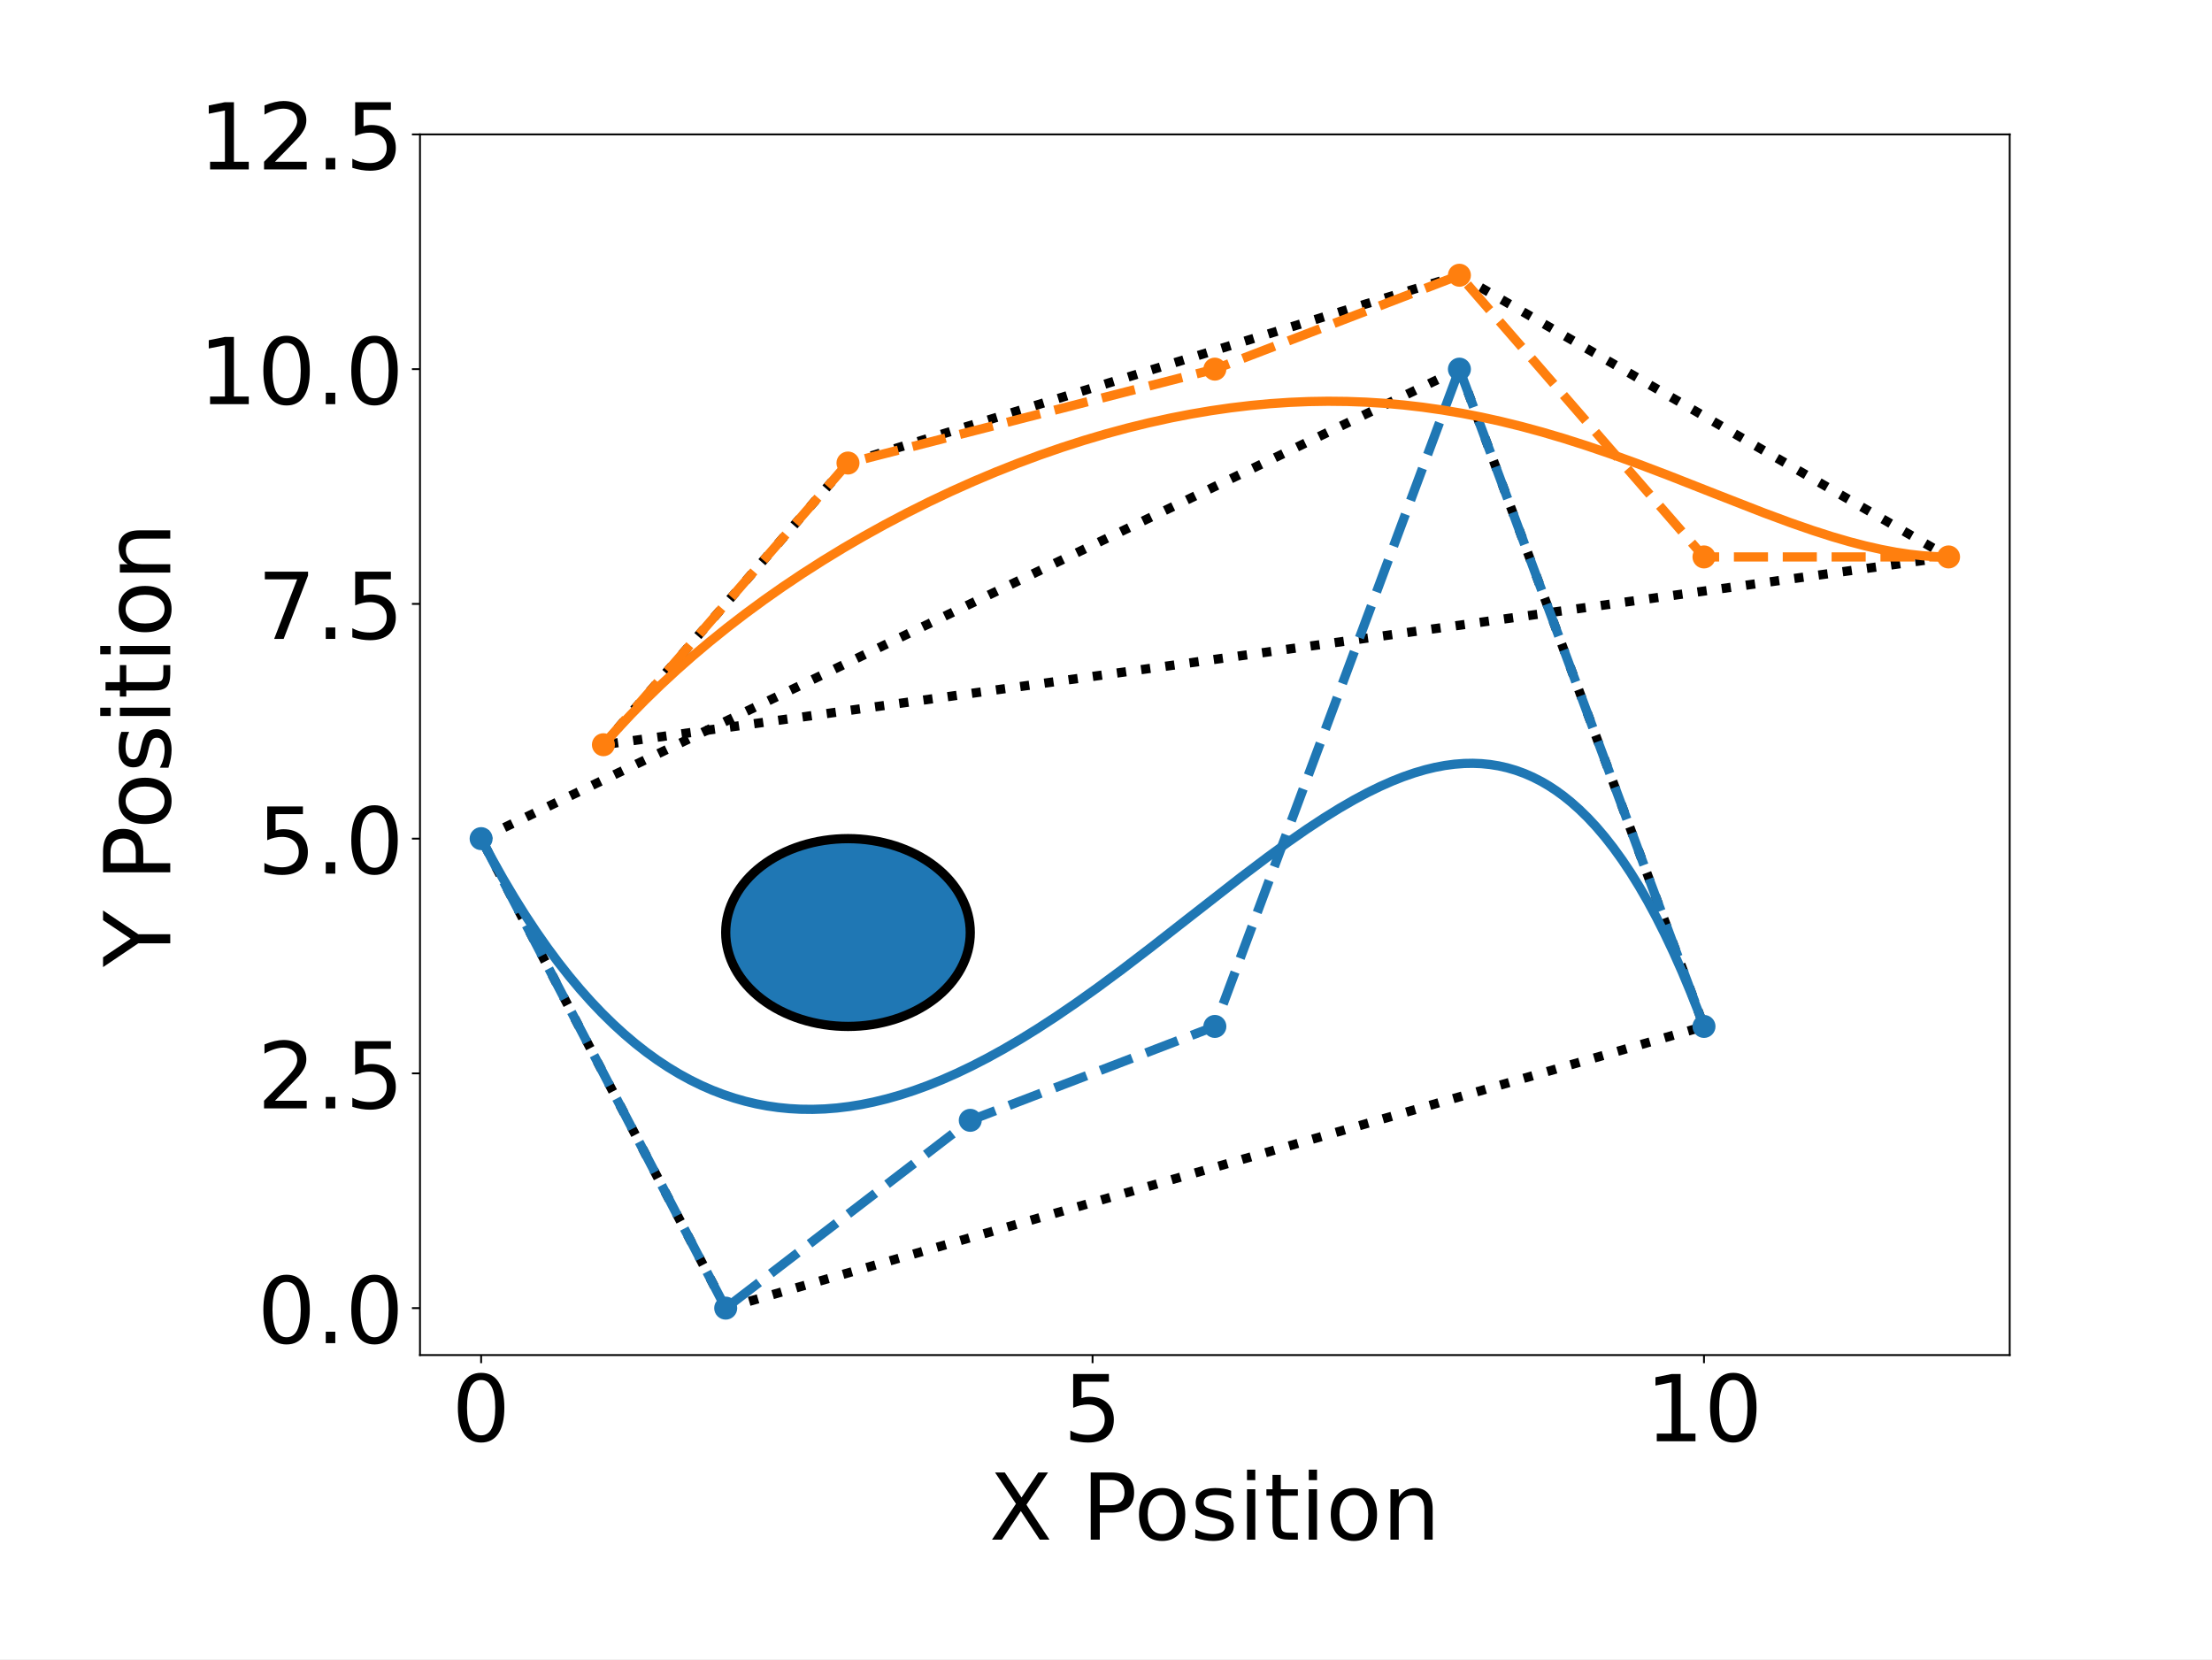
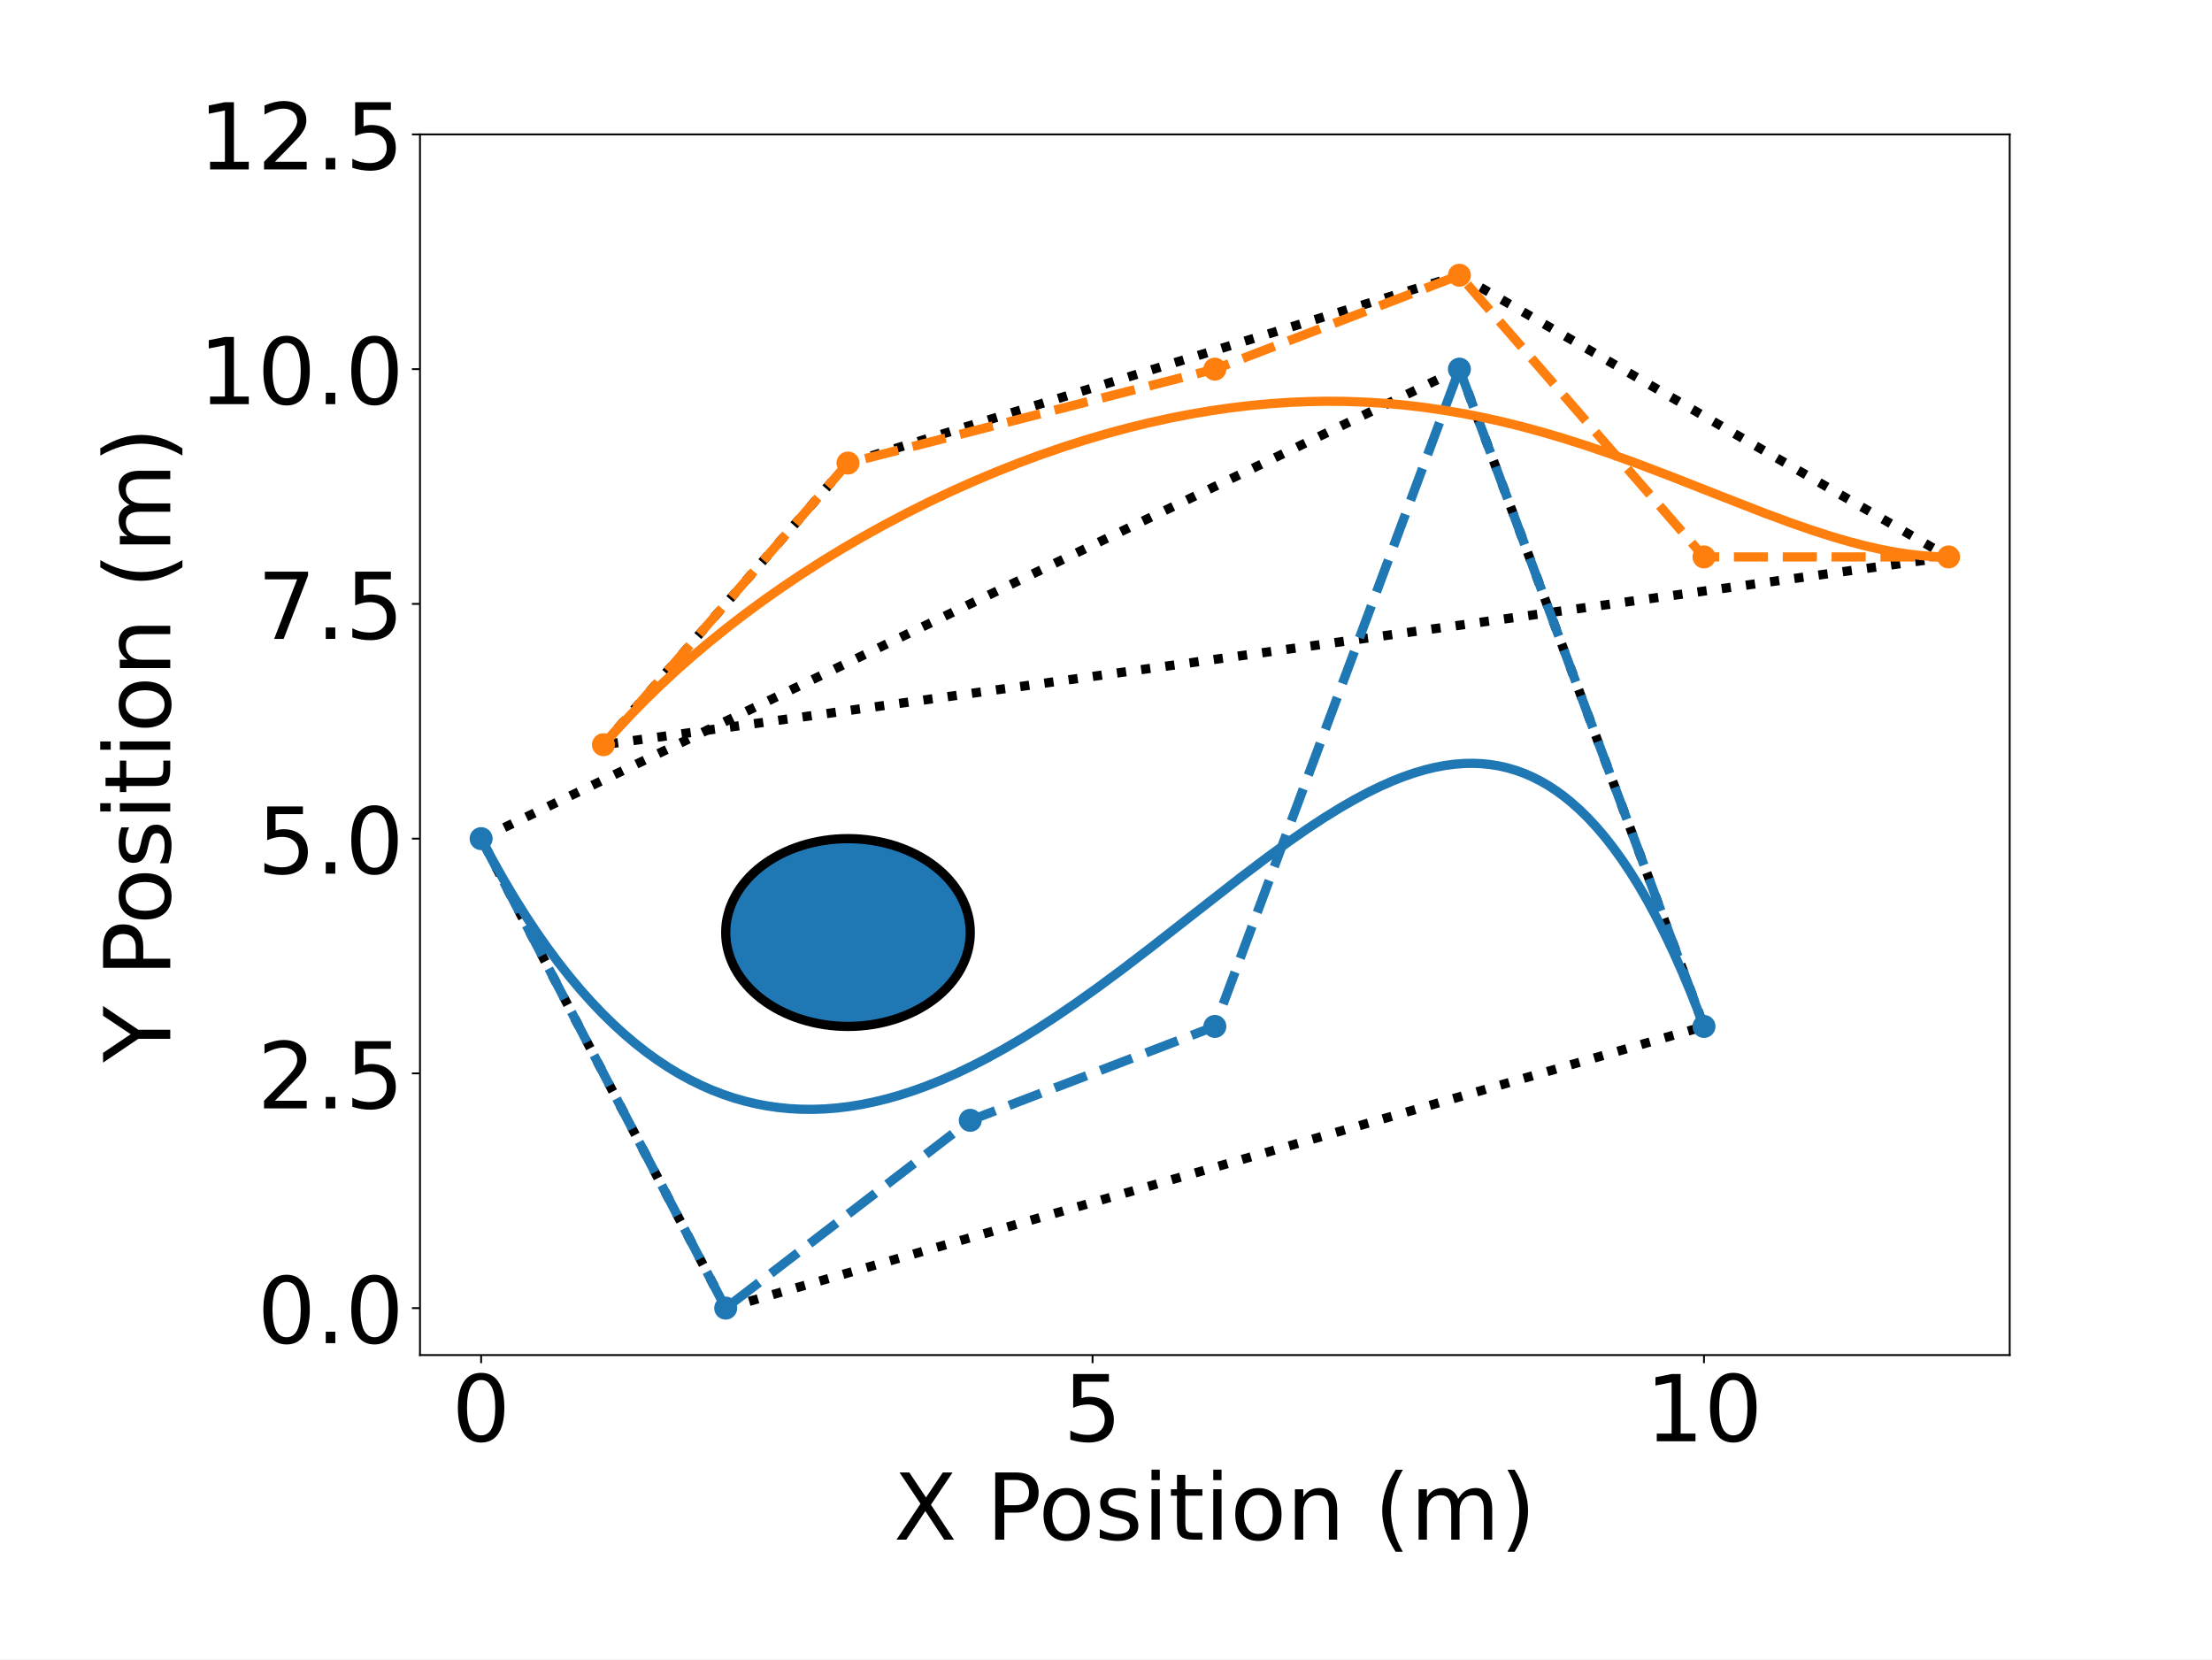
<svg xmlns="http://www.w3.org/2000/svg" xmlns:xlink="http://www.w3.org/1999/xlink" height="720pt" version="1.1" viewBox="0 0 959.976 720" width="959.976pt">
  <defs>
    <style type="text/css">
*{stroke-linecap:butt;stroke-linejoin:round;}
  </style>
  </defs>
  <g id="figure_1">
    <g id="patch_1">
      <path d="M 0 720  L 959.976 720  L 959.976 0  L 0 0  z " style="fill:#ffffff;" />
    </g>
    <g id="axes_1">
      <g id="patch_2">
        <path d="M 182.27 588.04  L 872.181 588.04  L 872.181 58.32  L 182.27 58.32  z " style="fill:#ffffff;" />
      </g>
      <g id="patch_3">
-         <path clip-path="url(#ped031f1d4a)" d="M 368.015 445.423  C 382.09 445.423 395.589 441.13 405.541 433.488  C 415.494 425.847 421.085 415.482 421.085 404.675  C 421.085 393.869 415.494 383.504 405.541 375.862  C 395.589 368.221 382.09 363.928 368.015 363.928  C 353.941 363.928 340.441 368.221 330.489 375.862  C 320.537 383.504 314.945 393.869 314.945 404.675  C 314.945 415.482 320.537 425.847 330.489 433.488  C 340.441 441.13 353.941 445.423 368.015 445.423  z " style="fill:#1f77b4;stroke:#000000;stroke-linejoin:miter;stroke-width:4;" />
+         <path clip-path="url(#pa5ca112e88)" d="M 368.015 445.423  C 382.09 445.423 395.589 441.13 405.541 433.488  C 415.494 425.847 421.085 415.482 421.085 404.675  C 421.085 393.869 415.494 383.504 405.541 375.862  C 395.589 368.221 382.09 363.928 368.015 363.928  C 353.941 363.928 340.441 368.221 330.489 375.862  C 320.537 383.504 314.945 393.869 314.945 404.675  C 314.945 415.482 320.537 425.847 330.489 433.488  C 340.441 441.13 353.941 445.423 368.015 445.423  z " style="fill:#1f77b4;stroke:#000000;stroke-linejoin:miter;stroke-width:4;" />
      </g>
      <g id="matplotlib.axis_1">
        <g id="xtick_1">
          <g id="line2d_1">
            <defs>
-               <path d="M 0 0  L 0 3.5  " id="m5f24050ad0" style="stroke:#000000;stroke-width:0.8;" />
-             </defs>
-             <g>
-               <use style="stroke:#000000;stroke-width:0.8;" x="208.805" xlink:href="#m5f24050ad0" y="588.04" />
+               <path d="M 0 0  L 0 3.5  " id="mc8e0cdaec5" style="stroke:#000000;stroke-width:0.8;" />
+             </defs>
+             <g>
+               <use style="stroke:#000000;stroke-width:0.8;" x="208.805" xlink:href="#mc8e0cdaec5" y="588.04" />
            </g>
          </g>
          <g id="text_1">
            <defs>
              <path d="M 31.781 66.406  Q 24.172 66.406 20.328 58.906  Q 16.5 51.422 16.5 36.375  Q 16.5 21.391 20.328 13.891  Q 24.172 6.391 31.781 6.391  Q 39.453 6.391 43.281 13.891  Q 47.125 21.391 47.125 36.375  Q 47.125 51.422 43.281 58.906  Q 39.453 66.406 31.781 66.406  z M 31.781 74.219  Q 44.047 74.219 50.516 64.516  Q 56.984 54.828 56.984 36.375  Q 56.984 17.969 50.516 8.266  Q 44.047 -1.422 31.781 -1.422  Q 19.531 -1.422 13.062 8.266  Q 6.594 17.969 6.594 36.375  Q 6.594 54.828 13.062 64.516  Q 19.531 74.219 31.781 74.219  z " id="DejaVuSans-48" />
            </defs>
            <g transform="translate(196.08 625.4338)scale(0.4 -0.4)">
              <use xlink:href="#DejaVuSans-48" />
            </g>
          </g>
        </g>
        <g id="xtick_2">
          <g id="line2d_2">
            <g>
-               <use style="stroke:#000000;stroke-width:0.8;" x="474.155" xlink:href="#m5f24050ad0" y="588.04" />
+               <use style="stroke:#000000;stroke-width:0.8;" x="474.155" xlink:href="#mc8e0cdaec5" y="588.04" />
            </g>
          </g>
          <g id="text_2">
            <defs>
              <path d="M 10.797 72.906  L 49.516 72.906  L 49.516 64.594  L 19.828 64.594  L 19.828 46.734  Q 21.969 47.469 24.109 47.828  Q 26.266 48.188 28.422 48.188  Q 40.625 48.188 47.75 41.5  Q 54.891 34.812 54.891 23.391  Q 54.891 11.625 47.562 5.094  Q 40.234 -1.422 26.906 -1.422  Q 22.312 -1.422 17.547 -0.641  Q 12.797 0.141 7.719 1.703  L 7.719 11.625  Q 12.109 9.234 16.797 8.062  Q 21.484 6.891 26.703 6.891  Q 35.156 6.891 40.078 11.328  Q 45.016 15.766 45.016 23.391  Q 45.016 31 40.078 35.438  Q 35.156 39.891 26.703 39.891  Q 22.75 39.891 18.812 39.016  Q 14.891 38.141 10.797 36.281  z " id="DejaVuSans-53" />
            </defs>
            <g transform="translate(461.4304 625.4338)scale(0.4 -0.4)">
              <use xlink:href="#DejaVuSans-53" />
            </g>
          </g>
        </g>
        <g id="xtick_3">
          <g id="line2d_3">
            <g>
-               <use style="stroke:#000000;stroke-width:0.8;" x="739.506" xlink:href="#m5f24050ad0" y="588.04" />
+               <use style="stroke:#000000;stroke-width:0.8;" x="739.506" xlink:href="#mc8e0cdaec5" y="588.04" />
            </g>
          </g>
          <g id="text_3">
            <defs>
              <path d="M 12.406 8.297  L 28.516 8.297  L 28.516 63.922  L 10.984 60.406  L 10.984 69.391  L 28.422 72.906  L 38.281 72.906  L 38.281 8.297  L 54.391 8.297  L 54.391 0  L 12.406 0  z " id="DejaVuSans-49" />
            </defs>
            <g transform="translate(714.0558 625.4338)scale(0.4 -0.4)">
              <use xlink:href="#DejaVuSans-49" />
              <use x="63.623" xlink:href="#DejaVuSans-48" />
            </g>
          </g>
        </g>
        <g id="text_4">
          <defs>
            <path d="M 6.297 72.906  L 16.891 72.906  L 35.016 45.797  L 53.219 72.906  L 63.812 72.906  L 40.375 37.891  L 65.375 0  L 54.781 0  L 34.281 31  L 13.625 0  L 2.984 0  L 29 38.922  z " id="DejaVuSans-88" />
            <path id="DejaVuSans-32" />
            <path d="M 19.672 64.797  L 19.672 37.406  L 32.078 37.406  Q 38.969 37.406 42.719 40.969  Q 46.484 44.531 46.484 51.125  Q 46.484 57.672 42.719 61.234  Q 38.969 64.797 32.078 64.797  z M 9.812 72.906  L 32.078 72.906  Q 44.344 72.906 50.609 67.359  Q 56.891 61.812 56.891 51.125  Q 56.891 40.328 50.609 34.812  Q 44.344 29.297 32.078 29.297  L 19.672 29.297  L 19.672 0  L 9.812 0  z " id="DejaVuSans-80" />
            <path d="M 30.609 48.391  Q 23.391 48.391 19.188 42.75  Q 14.984 37.109 14.984 27.297  Q 14.984 17.484 19.156 11.844  Q 23.344 6.203 30.609 6.203  Q 37.797 6.203 41.984 11.859  Q 46.188 17.531 46.188 27.297  Q 46.188 37.016 41.984 42.703  Q 37.797 48.391 30.609 48.391  z M 30.609 56  Q 42.328 56 49.016 48.375  Q 55.719 40.766 55.719 27.297  Q 55.719 13.875 49.016 6.219  Q 42.328 -1.422 30.609 -1.422  Q 18.844 -1.422 12.172 6.219  Q 5.516 13.875 5.516 27.297  Q 5.516 40.766 12.172 48.375  Q 18.844 56 30.609 56  z " id="DejaVuSans-111" />
            <path d="M 44.281 53.078  L 44.281 44.578  Q 40.484 46.531 36.375 47.5  Q 32.281 48.484 27.875 48.484  Q 21.188 48.484 17.844 46.438  Q 14.5 44.391 14.5 40.281  Q 14.5 37.156 16.891 35.375  Q 19.281 33.594 26.516 31.984  L 29.594 31.297  Q 39.156 29.25 43.188 25.516  Q 47.219 21.781 47.219 15.094  Q 47.219 7.469 41.188 3.016  Q 35.156 -1.422 24.609 -1.422  Q 20.219 -1.422 15.453 -0.562  Q 10.688 0.297 5.422 2  L 5.422 11.281  Q 10.406 8.688 15.234 7.391  Q 20.062 6.109 24.812 6.109  Q 31.156 6.109 34.562 8.281  Q 37.984 10.453 37.984 14.406  Q 37.984 18.062 35.516 20.016  Q 33.062 21.969 24.703 23.781  L 21.578 24.516  Q 13.234 26.266 9.516 29.906  Q 5.812 33.547 5.812 39.891  Q 5.812 47.609 11.281 51.797  Q 16.75 56 26.812 56  Q 31.781 56 36.172 55.266  Q 40.578 54.547 44.281 53.078  z " id="DejaVuSans-115" />
            <path d="M 9.422 54.688  L 18.406 54.688  L 18.406 0  L 9.422 0  z M 9.422 75.984  L 18.406 75.984  L 18.406 64.594  L 9.422 64.594  z " id="DejaVuSans-105" />
            <path d="M 18.312 70.219  L 18.312 54.688  L 36.812 54.688  L 36.812 47.703  L 18.312 47.703  L 18.312 18.016  Q 18.312 11.328 20.141 9.422  Q 21.969 7.516 27.594 7.516  L 36.812 7.516  L 36.812 0  L 27.594 0  Q 17.188 0 13.234 3.875  Q 9.281 7.766 9.281 18.016  L 9.281 47.703  L 2.688 47.703  L 2.688 54.688  L 9.281 54.688  L 9.281 70.219  z " id="DejaVuSans-116" />
            <path d="M 54.891 33.016  L 54.891 0  L 45.906 0  L 45.906 32.719  Q 45.906 40.484 42.875 44.328  Q 39.844 48.188 33.797 48.188  Q 26.516 48.188 22.312 43.547  Q 18.109 38.922 18.109 30.906  L 18.109 0  L 9.078 0  L 9.078 54.688  L 18.109 54.688  L 18.109 46.188  Q 21.344 51.125 25.703 53.562  Q 30.078 56 35.797 56  Q 45.219 56 50.047 50.172  Q 54.891 44.344 54.891 33.016  z " id="DejaVuSans-110" />
+             <path d="M 31 75.875  Q 24.469 64.656 21.281 53.656  Q 18.109 42.672 18.109 31.391  Q 18.109 20.125 21.312 9.062  Q 24.516 -2 31 -13.188  L 23.188 -13.188  Q 15.875 -1.703 12.234 9.375  Q 8.594 20.453 8.594 31.391  Q 8.594 42.281 12.203 53.312  Q 15.828 64.359 23.188 75.875  z " id="DejaVuSans-40" />
+             <path d="M 52 44.188  Q 55.375 50.25 60.062 53.125  Q 64.75 56 71.094 56  Q 79.641 56 84.281 50.016  Q 88.922 44.047 88.922 33.016  L 88.922 0  L 79.891 0  L 79.891 32.719  Q 79.891 40.578 77.094 44.375  Q 74.312 48.188 68.609 48.188  Q 61.625 48.188 57.562 43.547  Q 53.516 38.922 53.516 30.906  L 53.516 0  L 44.484 0  L 44.484 32.719  Q 44.484 40.625 41.703 44.406  Q 38.922 48.188 33.109 48.188  Q 26.219 48.188 22.156 43.531  Q 18.109 38.875 18.109 30.906  L 18.109 0  L 9.078 0  L 9.078 54.688  L 18.109 54.688  L 18.109 46.188  Q 21.188 51.219 25.484 53.609  Q 29.781 56 35.688 56  Q 41.656 56 45.828 52.969  Q 50 49.953 52 44.188  z " id="DejaVuSans-109" />
+             <path d="M 8.016 75.875  L 15.828 75.875  Q 23.141 64.359 26.781 53.312  Q 30.422 42.281 30.422 31.391  Q 30.422 20.453 26.781 9.375  Q 23.141 -1.703 15.828 -13.188  L 8.016 -13.188  Q 14.5 -2 17.703 9.062  Q 20.906 20.125 20.906 31.391  Q 20.906 42.672 17.703 53.656  Q 14.5 64.656 8.016 75.875  z " id="DejaVuSans-41" />
          </defs>
-           <g transform="translate(429.313 668.1463)scale(0.4 -0.4)">
+           <g transform="translate(387.8693 668.1463)scale(0.4 -0.4)">
            <use xlink:href="#DejaVuSans-88" />
            <use x="68.506" xlink:href="#DejaVuSans-32" />
            <use x="100.293" xlink:href="#DejaVuSans-80" />
            <use x="156.971" xlink:href="#DejaVuSans-111" />
            <use x="218.152" xlink:href="#DejaVuSans-115" />
            <use x="270.252" xlink:href="#DejaVuSans-105" />
            <use x="298.035" xlink:href="#DejaVuSans-116" />
            <use x="337.244" xlink:href="#DejaVuSans-105" />
            <use x="365.027" xlink:href="#DejaVuSans-111" />
            <use x="426.209" xlink:href="#DejaVuSans-110" />
+             <use x="489.588" xlink:href="#DejaVuSans-32" />
+             <use x="521.375" xlink:href="#DejaVuSans-40" />
+             <use x="560.389" xlink:href="#DejaVuSans-109" />
+             <use x="657.801" xlink:href="#DejaVuSans-41" />
          </g>
        </g>
      </g>
      <g id="matplotlib.axis_2">
        <g id="ytick_1">
          <g id="line2d_4">
            <defs>
-               <path d="M 0 0  L -3.5 0  " id="m5ed3622521" style="stroke:#000000;stroke-width:0.8;" />
-             </defs>
-             <g>
-               <use style="stroke:#000000;stroke-width:0.8;" x="182.27" xlink:href="#m5ed3622521" y="567.666" />
+               <path d="M 0 0  L -3.5 0  " id="m455d56402a" style="stroke:#000000;stroke-width:0.8;" />
+             </defs>
+             <g>
+               <use style="stroke:#000000;stroke-width:0.8;" x="182.27" xlink:href="#m455d56402a" y="567.666" />
            </g>
          </g>
          <g id="text_5">
            <defs>
              <path d="M 10.688 12.406  L 21 12.406  L 21 0  L 10.688 0  z " id="DejaVuSans-46" />
            </defs>
            <g transform="translate(111.6575 582.863)scale(0.4 -0.4)">
              <use xlink:href="#DejaVuSans-48" />
              <use x="63.623" xlink:href="#DejaVuSans-46" />
              <use x="95.41" xlink:href="#DejaVuSans-48" />
            </g>
          </g>
        </g>
        <g id="ytick_2">
          <g id="line2d_5">
            <g>
-               <use style="stroke:#000000;stroke-width:0.8;" x="182.27" xlink:href="#m5ed3622521" y="465.797" />
+               <use style="stroke:#000000;stroke-width:0.8;" x="182.27" xlink:href="#m455d56402a" y="465.797" />
            </g>
          </g>
          <g id="text_6">
            <defs>
              <path d="M 19.188 8.297  L 53.609 8.297  L 53.609 0  L 7.328 0  L 7.328 8.297  Q 12.938 14.109 22.625 23.891  Q 32.328 33.688 34.812 36.531  Q 39.547 41.844 41.422 45.531  Q 43.312 49.219 43.312 52.781  Q 43.312 58.594 39.234 62.25  Q 35.156 65.922 28.609 65.922  Q 23.969 65.922 18.812 64.312  Q 13.672 62.703 7.812 59.422  L 7.812 69.391  Q 13.766 71.781 18.938 73  Q 24.125 74.219 28.422 74.219  Q 39.75 74.219 46.484 68.547  Q 53.219 62.891 53.219 53.422  Q 53.219 48.922 51.531 44.891  Q 49.859 40.875 45.406 35.406  Q 44.188 33.984 37.641 27.219  Q 31.109 20.453 19.188 8.297  z " id="DejaVuSans-50" />
            </defs>
            <g transform="translate(111.6575 480.9938)scale(0.4 -0.4)">
              <use xlink:href="#DejaVuSans-50" />
              <use x="63.623" xlink:href="#DejaVuSans-46" />
              <use x="95.41" xlink:href="#DejaVuSans-53" />
            </g>
          </g>
        </g>
        <g id="ytick_3">
          <g id="line2d_6">
            <g>
-               <use style="stroke:#000000;stroke-width:0.8;" x="182.27" xlink:href="#m5ed3622521" y="363.928" />
+               <use style="stroke:#000000;stroke-width:0.8;" x="182.27" xlink:href="#m455d56402a" y="363.928" />
            </g>
          </g>
          <g id="text_7">
            <g transform="translate(111.6575 379.1246)scale(0.4 -0.4)">
              <use xlink:href="#DejaVuSans-53" />
              <use x="63.623" xlink:href="#DejaVuSans-46" />
              <use x="95.41" xlink:href="#DejaVuSans-48" />
            </g>
          </g>
        </g>
        <g id="ytick_4">
          <g id="line2d_7">
            <g>
-               <use style="stroke:#000000;stroke-width:0.8;" x="182.27" xlink:href="#m5ed3622521" y="262.058" />
+               <use style="stroke:#000000;stroke-width:0.8;" x="182.27" xlink:href="#m455d56402a" y="262.058" />
            </g>
          </g>
          <g id="text_8">
            <defs>
              <path d="M 8.203 72.906  L 55.078 72.906  L 55.078 68.703  L 28.609 0  L 18.312 0  L 43.219 64.594  L 8.203 64.594  z " id="DejaVuSans-55" />
            </defs>
            <g transform="translate(111.6575 277.2553)scale(0.4 -0.4)">
              <use xlink:href="#DejaVuSans-55" />
              <use x="63.623" xlink:href="#DejaVuSans-46" />
              <use x="95.41" xlink:href="#DejaVuSans-53" />
            </g>
          </g>
        </g>
        <g id="ytick_5">
          <g id="line2d_8">
            <g>
-               <use style="stroke:#000000;stroke-width:0.8;" x="182.27" xlink:href="#m5ed3622521" y="160.189" />
+               <use style="stroke:#000000;stroke-width:0.8;" x="182.27" xlink:href="#m455d56402a" y="160.189" />
            </g>
          </g>
          <g id="text_9">
            <g transform="translate(86.2075 175.3861)scale(0.4 -0.4)">
              <use xlink:href="#DejaVuSans-49" />
              <use x="63.623" xlink:href="#DejaVuSans-48" />
              <use x="127.246" xlink:href="#DejaVuSans-46" />
              <use x="159.033" xlink:href="#DejaVuSans-48" />
            </g>
          </g>
        </g>
        <g id="ytick_6">
          <g id="line2d_9">
            <g>
-               <use style="stroke:#000000;stroke-width:0.8;" x="182.27" xlink:href="#m5ed3622521" y="58.32" />
+               <use style="stroke:#000000;stroke-width:0.8;" x="182.27" xlink:href="#m455d56402a" y="58.32" />
            </g>
          </g>
          <g id="text_10">
            <g transform="translate(86.2075 73.51687)scale(0.4 -0.4)">
              <use xlink:href="#DejaVuSans-49" />
              <use x="63.623" xlink:href="#DejaVuSans-50" />
              <use x="127.246" xlink:href="#DejaVuSans-46" />
              <use x="159.033" xlink:href="#DejaVuSans-53" />
            </g>
          </g>
        </g>
        <g id="text_11">
          <defs>
            <path d="M -0.203 72.906  L 10.406 72.906  L 30.609 42.922  L 50.688 72.906  L 61.281 72.906  L 35.5 34.719  L 35.5 0  L 25.594 0  L 25.594 34.719  z " id="DejaVuSans-89" />
          </defs>
-           <g transform="translate(73.88875 419.6081)rotate(-90)scale(0.4 -0.4)">
+           <g transform="translate(73.88875 461.0519)rotate(-90)scale(0.4 -0.4)">
            <use xlink:href="#DejaVuSans-89" />
            <use x="61.084" xlink:href="#DejaVuSans-32" />
            <use x="92.871" xlink:href="#DejaVuSans-80" />
            <use x="149.549" xlink:href="#DejaVuSans-111" />
            <use x="210.73" xlink:href="#DejaVuSans-115" />
            <use x="262.83" xlink:href="#DejaVuSans-105" />
            <use x="290.613" xlink:href="#DejaVuSans-116" />
            <use x="329.822" xlink:href="#DejaVuSans-105" />
            <use x="357.605" xlink:href="#DejaVuSans-111" />
            <use x="418.787" xlink:href="#DejaVuSans-110" />
+             <use x="482.166" xlink:href="#DejaVuSans-32" />
+             <use x="513.953" xlink:href="#DejaVuSans-40" />
+             <use x="552.967" xlink:href="#DejaVuSans-109" />
+             <use x="650.379" xlink:href="#DejaVuSans-41" />
          </g>
        </g>
      </g>
      <g id="line2d_10">
-         <path clip-path="url(#ped031f1d4a)" d="M 633.366 160.189  L 208.805 363.928  " style="fill:none;stroke:#000000;stroke-dasharray:4,6.6;stroke-dashoffset:0;stroke-width:4;" />
+         <path clip-path="url(#pa5ca112e88)" d="M 633.366 160.189  L 208.805 363.928  " style="fill:none;stroke:#000000;stroke-dasharray:4,6.6;stroke-dashoffset:0;stroke-width:4;" />
      </g>
      <g id="line2d_11">
-         <path clip-path="url(#ped031f1d4a)" d="M 633.366 160.189  L 739.506 445.423  " style="fill:none;stroke:#000000;stroke-dasharray:4,6.6;stroke-dashoffset:0;stroke-width:4;" />
+         <path clip-path="url(#pa5ca112e88)" d="M 633.366 160.189  L 739.506 445.423  " style="fill:none;stroke:#000000;stroke-dasharray:4,6.6;stroke-dashoffset:0;stroke-width:4;" />
      </g>
      <g id="line2d_12">
-         <path clip-path="url(#ped031f1d4a)" d="M 314.945 567.666  L 208.805 363.928  " style="fill:none;stroke:#000000;stroke-dasharray:4,6.6;stroke-dashoffset:0;stroke-width:4;" />
+         <path clip-path="url(#pa5ca112e88)" d="M 314.945 567.666  L 208.805 363.928  " style="fill:none;stroke:#000000;stroke-dasharray:4,6.6;stroke-dashoffset:0;stroke-width:4;" />
      </g>
      <g id="line2d_13">
-         <path clip-path="url(#ped031f1d4a)" d="M 314.945 567.666  L 739.506 445.423  " style="fill:none;stroke:#000000;stroke-dasharray:4,6.6;stroke-dashoffset:0;stroke-width:4;" />
+         <path clip-path="url(#pa5ca112e88)" d="M 314.945 567.666  L 739.506 445.423  " style="fill:none;stroke:#000000;stroke-dasharray:4,6.6;stroke-dashoffset:0;stroke-width:4;" />
      </g>
      <g id="line2d_14">
-         <path clip-path="url(#ped031f1d4a)" d="M 845.646 241.685  L 261.875 323.18  " style="fill:none;stroke:#000000;stroke-dasharray:4,6.6;stroke-dashoffset:0;stroke-width:4;" />
+         <path clip-path="url(#pa5ca112e88)" d="M 845.646 241.685  L 261.875 323.18  " style="fill:none;stroke:#000000;stroke-dasharray:4,6.6;stroke-dashoffset:0;stroke-width:4;" />
      </g>
      <g id="line2d_15">
-         <path clip-path="url(#ped031f1d4a)" d="M 633.366 119.442  L 845.646 241.685  " style="fill:none;stroke:#000000;stroke-dasharray:4,6.6;stroke-dashoffset:0;stroke-width:4;" />
+         <path clip-path="url(#pa5ca112e88)" d="M 633.366 119.442  L 845.646 241.685  " style="fill:none;stroke:#000000;stroke-dasharray:4,6.6;stroke-dashoffset:0;stroke-width:4;" />
      </g>
      <g id="line2d_16">
-         <path clip-path="url(#ped031f1d4a)" d="M 368.015 200.937  L 261.875 323.18  " style="fill:none;stroke:#000000;stroke-dasharray:4,6.6;stroke-dashoffset:0;stroke-width:4;" />
+         <path clip-path="url(#pa5ca112e88)" d="M 368.015 200.937  L 261.875 323.18  " style="fill:none;stroke:#000000;stroke-dasharray:4,6.6;stroke-dashoffset:0;stroke-width:4;" />
      </g>
      <g id="line2d_17">
-         <path clip-path="url(#ped031f1d4a)" d="M 368.015 200.937  L 633.366 119.442  " style="fill:none;stroke:#000000;stroke-dasharray:4,6.6;stroke-dashoffset:0;stroke-width:4;" />
+         <path clip-path="url(#pa5ca112e88)" d="M 368.015 200.937  L 633.366 119.442  " style="fill:none;stroke:#000000;stroke-dasharray:4,6.6;stroke-dashoffset:0;stroke-width:4;" />
      </g>
      <g id="line2d_18">
-         <path clip-path="url(#ped031f1d4a)" d="M 208.805 363.928  L 213.581 372.867  L 218.358 381.359  L 223.134 389.416  L 227.91 397.051  L 232.687 404.278  L 237.463 411.108  L 242.239 417.553  L 247.015 423.625  L 251.792 429.334  L 256.568 434.692  L 261.344 439.708  L 266.121 444.393  L 270.897 448.755  L 275.673 452.804  L 280.45 456.549  L 285.226 459.999  L 290.002 463.161  L 294.779 466.044  L 299.555 468.656  L 304.331 471.003  L 309.107 473.093  L 313.884 474.933  L 318.66 476.53  L 323.436 477.89  L 328.213 479.02  L 332.989 479.925  L 337.765 480.611  L 342.542 481.085  L 347.318 481.352  L 352.625 481.412  L 357.932 481.23  L 363.239 480.814  L 368.546 480.17  L 373.853 479.306  L 379.16 478.227  L 384.998 476.802  L 390.835 475.135  L 396.673 473.234  L 402.511 471.108  L 408.879 468.543  L 415.248 465.731  L 421.616 462.685  L 428.515 459.134  L 435.414 455.334  L 442.844 450.984  L 450.274 446.383  L 458.234 441.199  L 466.726 435.407  L 476.278 428.608  L 486.892 420.76  L 499.098 411.443  L 516.611 397.76  L 538.901 380.379  L 550.046 371.967  L 559.068 365.412  L 567.028 359.883  L 574.458 354.988  L 581.357 350.716  L 587.725 347.041  L 593.563 343.927  L 598.87 341.331  L 604.177 338.98  L 608.953 337.092  L 613.73 335.435  L 618.506 334.028  L 622.752 333  L 626.997 332.195  L 631.243 331.626  L 635.488 331.306  L 639.203 331.241  L 642.918 331.386  L 646.633 331.751  L 650.348 332.346  L 654.063 333.181  L 657.778 334.267  L 661.493 335.613  L 665.208 337.23  L 668.923 339.13  L 672.107 340.991  L 675.291 343.076  L 678.475 345.391  L 681.659 347.944  L 685.374 351.233  L 689.089 354.869  L 692.804 358.864  L 696.519 363.232  L 700.234 367.984  L 703.949 373.135  L 707.664 378.699  L 711.379 384.69  L 715.094 391.121  L 718.808 398.008  L 722.523 405.366  L 726.238 413.209  L 729.953 421.553  L 733.668 430.415  L 737.383 439.809  L 739.506 445.423  L 739.506 445.423  " style="fill:none;stroke:#1f77b4;stroke-linecap:square;stroke-width:4;" />
+         <path clip-path="url(#pa5ca112e88)" d="M 208.805 363.928  L 213.581 372.867  L 218.358 381.359  L 223.134 389.416  L 227.91 397.051  L 232.687 404.278  L 237.463 411.108  L 242.239 417.553  L 247.015 423.625  L 251.792 429.334  L 256.568 434.692  L 261.344 439.708  L 266.121 444.393  L 270.897 448.755  L 275.673 452.804  L 280.45 456.549  L 285.226 459.999  L 290.002 463.161  L 294.779 466.044  L 299.555 468.656  L 304.331 471.003  L 309.107 473.093  L 313.884 474.933  L 318.66 476.53  L 323.436 477.89  L 328.213 479.02  L 332.989 479.925  L 337.765 480.611  L 342.542 481.085  L 347.318 481.352  L 352.625 481.412  L 357.932 481.23  L 363.239 480.814  L 368.546 480.17  L 373.853 479.306  L 379.16 478.227  L 384.998 476.802  L 390.835 475.135  L 396.673 473.234  L 402.511 471.108  L 408.879 468.543  L 415.248 465.731  L 421.616 462.685  L 428.515 459.134  L 435.414 455.334  L 442.844 450.984  L 450.274 446.383  L 458.234 441.199  L 466.726 435.407  L 476.278 428.608  L 486.892 420.76  L 499.098 411.443  L 516.611 397.76  L 538.901 380.379  L 550.046 371.967  L 559.068 365.412  L 567.028 359.883  L 574.458 354.988  L 581.357 350.716  L 587.725 347.041  L 593.563 343.927  L 598.87 341.331  L 604.177 338.98  L 608.953 337.092  L 613.73 335.435  L 618.506 334.028  L 622.752 333  L 626.997 332.195  L 631.243 331.626  L 635.488 331.306  L 639.203 331.241  L 642.918 331.386  L 646.633 331.751  L 650.348 332.346  L 654.063 333.181  L 657.778 334.267  L 661.493 335.613  L 665.208 337.23  L 668.923 339.13  L 672.107 340.991  L 675.291 343.076  L 678.475 345.391  L 681.659 347.944  L 685.374 351.233  L 689.089 354.869  L 692.804 358.864  L 696.519 363.232  L 700.234 367.984  L 703.949 373.135  L 707.664 378.699  L 711.379 384.69  L 715.094 391.121  L 718.808 398.008  L 722.523 405.366  L 726.238 413.209  L 729.953 421.553  L 733.668 430.415  L 737.383 439.809  L 739.506 445.423  L 739.506 445.423  " style="fill:none;stroke:#1f77b4;stroke-linecap:square;stroke-width:4;" />
      </g>
      <g id="line2d_19">
-         <path clip-path="url(#ped031f1d4a)" d="M 208.805 363.928  L 314.945 567.666  L 421.085 486.171  L 527.226 445.423  L 633.366 160.189  L 739.506 445.423  " style="fill:none;stroke:#1f77b4;stroke-dasharray:14.8,6.4;stroke-dashoffset:0;stroke-width:4;" />
+         <path clip-path="url(#pa5ca112e88)" d="M 208.805 363.928  L 314.945 567.666  L 421.085 486.171  L 527.226 445.423  L 633.366 160.189  L 739.506 445.423  " style="fill:none;stroke:#1f77b4;stroke-dasharray:14.8,6.4;stroke-dashoffset:0;stroke-width:4;" />
        <defs>
-           <path d="M 0 4.5  C 1.193 4.5 2.338 4.026 3.182 3.182  C 4.026 2.338 4.5 1.193 4.5 0  C 4.5 -1.193 4.026 -2.338 3.182 -3.182  C 2.338 -4.026 1.193 -4.5 0 -4.5  C -1.193 -4.5 -2.338 -4.026 -3.182 -3.182  C -4.026 -2.338 -4.5 -1.193 -4.5 0  C -4.5 1.193 -4.026 2.338 -3.182 3.182  C -2.338 4.026 -1.193 4.5 0 4.5  z " id="m5e64773c79" style="stroke:#1f77b4;" />
+           <path d="M 0 4.5  C 1.193 4.5 2.338 4.026 3.182 3.182  C 4.026 2.338 4.5 1.193 4.5 0  C 4.5 -1.193 4.026 -2.338 3.182 -3.182  C 2.338 -4.026 1.193 -4.5 0 -4.5  C -1.193 -4.5 -2.338 -4.026 -3.182 -3.182  C -4.026 -2.338 -4.5 -1.193 -4.5 0  C -4.5 1.193 -4.026 2.338 -3.182 3.182  C -2.338 4.026 -1.193 4.5 0 4.5  z " id="me6154d9b09" style="stroke:#1f77b4;" />
        </defs>
-         <g clip-path="url(#ped031f1d4a)">
-           <use style="fill:#1f77b4;stroke:#1f77b4;" x="208.805" xlink:href="#m5e64773c79" y="363.928" />
-           <use style="fill:#1f77b4;stroke:#1f77b4;" x="314.945" xlink:href="#m5e64773c79" y="567.666" />
-           <use style="fill:#1f77b4;stroke:#1f77b4;" x="421.085" xlink:href="#m5e64773c79" y="486.171" />
-           <use style="fill:#1f77b4;stroke:#1f77b4;" x="527.226" xlink:href="#m5e64773c79" y="445.423" />
-           <use style="fill:#1f77b4;stroke:#1f77b4;" x="633.366" xlink:href="#m5e64773c79" y="160.189" />
-           <use style="fill:#1f77b4;stroke:#1f77b4;" x="739.506" xlink:href="#m5e64773c79" y="445.423" />
+         <g clip-path="url(#pa5ca112e88)">
+           <use style="fill:#1f77b4;stroke:#1f77b4;" x="208.805" xlink:href="#me6154d9b09" y="363.928" />
+           <use style="fill:#1f77b4;stroke:#1f77b4;" x="314.945" xlink:href="#me6154d9b09" y="567.666" />
+           <use style="fill:#1f77b4;stroke:#1f77b4;" x="421.085" xlink:href="#me6154d9b09" y="486.171" />
+           <use style="fill:#1f77b4;stroke:#1f77b4;" x="527.226" xlink:href="#me6154d9b09" y="445.423" />
+           <use style="fill:#1f77b4;stroke:#1f77b4;" x="633.366" xlink:href="#me6154d9b09" y="160.189" />
+           <use style="fill:#1f77b4;stroke:#1f77b4;" x="739.506" xlink:href="#me6154d9b09" y="445.423" />
        </g>
      </g>
      <g id="line2d_20">
-         <path clip-path="url(#ped031f1d4a)" d="M 261.875 323.18  L 267.776 316.554  L 273.796 310.119  L 279.929 303.87  L 286.738 297.256  L 293.661 290.85  L 300.689 284.645  L 307.813 278.636  L 315.629 272.34  L 323.537 266.263  L 331.527 260.397  L 339.589 254.74  L 348.342 248.876  L 357.157 243.244  L 366.024 237.84  L 374.933 232.662  L 383.877 227.706  L 393.486 222.642  L 403.114 217.828  L 412.752 213.265  L 422.391 208.952  L 432.023 204.887  L 441.641 201.071  L 451.239 197.505  L 460.81 194.188  L 470.349 191.123  L 479.852 188.309  L 489.313 185.747  L 498.73 183.439  L 508.098 181.385  L 516.795 179.698  L 525.446 178.234  L 534.049 176.993  L 542.602 175.975  L 551.104 175.18  L 559.555 174.608  L 567.955 174.256  L 576.302 174.125  L 584.598 174.212  L 592.841 174.515  L 601.034 175.031  L 609.176 175.757  L 617.269 176.688  L 625.886 177.909  L 634.449 179.354  L 642.96 181.014  L 651.42 182.883  L 660.392 185.092  L 669.311 187.513  L 678.733 190.299  L 688.653 193.466  L 699.066 197.022  L 710.512 201.165  L 724.06 206.315  L 744.52 214.37  L 765.389 222.522  L 777.12 226.869  L 786.701 230.195  L 795.209 232.921  L 802.649 235.086  L 809.553 236.882  L 816.455 238.441  L 822.825 239.644  L 828.663 240.524  L 834.501 241.172  L 839.808 241.54  L 845.115 241.683  L 845.646 241.685  L 845.646 241.685  " style="fill:none;stroke:#ff7f0e;stroke-linecap:square;stroke-width:4;" />
+         <path clip-path="url(#pa5ca112e88)" d="M 261.875 323.18  L 267.776 316.554  L 273.796 310.119  L 279.929 303.87  L 286.738 297.256  L 293.661 290.85  L 300.689 284.645  L 307.813 278.636  L 315.629 272.34  L 323.537 266.263  L 331.527 260.397  L 339.589 254.74  L 348.342 248.876  L 357.157 243.244  L 366.024 237.84  L 374.933 232.662  L 383.877 227.706  L 393.486 222.642  L 403.114 217.828  L 412.752 213.265  L 422.391 208.952  L 432.023 204.887  L 441.641 201.071  L 451.239 197.505  L 460.81 194.188  L 470.349 191.123  L 479.852 188.309  L 489.313 185.747  L 498.73 183.439  L 508.098 181.385  L 516.795 179.698  L 525.446 178.234  L 534.049 176.993  L 542.602 175.975  L 551.104 175.18  L 559.555 174.608  L 567.955 174.256  L 576.302 174.125  L 584.598 174.212  L 592.841 174.515  L 601.034 175.031  L 609.176 175.757  L 617.269 176.688  L 625.886 177.909  L 634.449 179.354  L 642.96 181.014  L 651.42 182.883  L 660.392 185.092  L 669.311 187.513  L 678.733 190.299  L 688.653 193.466  L 699.066 197.022  L 710.512 201.165  L 724.06 206.315  L 744.52 214.37  L 765.389 222.522  L 777.12 226.869  L 786.701 230.195  L 795.209 232.921  L 802.649 235.086  L 809.553 236.882  L 816.455 238.441  L 822.825 239.644  L 828.663 240.524  L 834.501 241.172  L 839.808 241.54  L 845.115 241.683  L 845.646 241.685  L 845.646 241.685  " style="fill:none;stroke:#ff7f0e;stroke-linecap:square;stroke-width:4;" />
      </g>
      <g id="line2d_21">
-         <path clip-path="url(#ped031f1d4a)" d="M 261.875 323.18  L 368.015 200.937  L 527.226 160.189  L 633.366 119.442  L 739.506 241.685  L 845.646 241.685  " style="fill:none;stroke:#ff7f0e;stroke-dasharray:14.8,6.4;stroke-dashoffset:0;stroke-width:4;" />
+         <path clip-path="url(#pa5ca112e88)" d="M 261.875 323.18  L 368.015 200.937  L 527.226 160.189  L 633.366 119.442  L 739.506 241.685  L 845.646 241.685  " style="fill:none;stroke:#ff7f0e;stroke-dasharray:14.8,6.4;stroke-dashoffset:0;stroke-width:4;" />
        <defs>
-           <path d="M 0 4.5  C 1.193 4.5 2.338 4.026 3.182 3.182  C 4.026 2.338 4.5 1.193 4.5 0  C 4.5 -1.193 4.026 -2.338 3.182 -3.182  C 2.338 -4.026 1.193 -4.5 0 -4.5  C -1.193 -4.5 -2.338 -4.026 -3.182 -3.182  C -4.026 -2.338 -4.5 -1.193 -4.5 0  C -4.5 1.193 -4.026 2.338 -3.182 3.182  C -2.338 4.026 -1.193 4.5 0 4.5  z " id="m0d194c214b" style="stroke:#ff7f0e;" />
+           <path d="M 0 4.5  C 1.193 4.5 2.338 4.026 3.182 3.182  C 4.026 2.338 4.5 1.193 4.5 0  C 4.5 -1.193 4.026 -2.338 3.182 -3.182  C 2.338 -4.026 1.193 -4.5 0 -4.5  C -1.193 -4.5 -2.338 -4.026 -3.182 -3.182  C -4.026 -2.338 -4.5 -1.193 -4.5 0  C -4.5 1.193 -4.026 2.338 -3.182 3.182  C -2.338 4.026 -1.193 4.5 0 4.5  z " id="mb4306b8f25" style="stroke:#ff7f0e;" />
        </defs>
-         <g clip-path="url(#ped031f1d4a)">
-           <use style="fill:#ff7f0e;stroke:#ff7f0e;" x="261.875" xlink:href="#m0d194c214b" y="323.18" />
-           <use style="fill:#ff7f0e;stroke:#ff7f0e;" x="368.015" xlink:href="#m0d194c214b" y="200.937" />
-           <use style="fill:#ff7f0e;stroke:#ff7f0e;" x="527.226" xlink:href="#m0d194c214b" y="160.189" />
-           <use style="fill:#ff7f0e;stroke:#ff7f0e;" x="633.366" xlink:href="#m0d194c214b" y="119.442" />
-           <use style="fill:#ff7f0e;stroke:#ff7f0e;" x="739.506" xlink:href="#m0d194c214b" y="241.685" />
-           <use style="fill:#ff7f0e;stroke:#ff7f0e;" x="845.646" xlink:href="#m0d194c214b" y="241.685" />
+         <g clip-path="url(#pa5ca112e88)">
+           <use style="fill:#ff7f0e;stroke:#ff7f0e;" x="261.875" xlink:href="#mb4306b8f25" y="323.18" />
+           <use style="fill:#ff7f0e;stroke:#ff7f0e;" x="368.015" xlink:href="#mb4306b8f25" y="200.937" />
+           <use style="fill:#ff7f0e;stroke:#ff7f0e;" x="527.226" xlink:href="#mb4306b8f25" y="160.189" />
+           <use style="fill:#ff7f0e;stroke:#ff7f0e;" x="633.366" xlink:href="#mb4306b8f25" y="119.442" />
+           <use style="fill:#ff7f0e;stroke:#ff7f0e;" x="739.506" xlink:href="#mb4306b8f25" y="241.685" />
+           <use style="fill:#ff7f0e;stroke:#ff7f0e;" x="845.646" xlink:href="#mb4306b8f25" y="241.685" />
        </g>
      </g>
      <g id="patch_4">
        <path d="M 182.27 588.04  L 182.27 58.32  " style="fill:none;stroke:#000000;stroke-linecap:square;stroke-linejoin:miter;stroke-width:0.8;" />
      </g>
      <g id="patch_5">
        <path d="M 872.181 588.04  L 872.181 58.32  " style="fill:none;stroke:#000000;stroke-linecap:square;stroke-linejoin:miter;stroke-width:0.8;" />
      </g>
      <g id="patch_6">
        <path d="M 182.27 588.04  L 872.181 588.04  " style="fill:none;stroke:#000000;stroke-linecap:square;stroke-linejoin:miter;stroke-width:0.8;" />
      </g>
      <g id="patch_7">
        <path d="M 182.27 58.32  L 872.181 58.32  " style="fill:none;stroke:#000000;stroke-linecap:square;stroke-linejoin:miter;stroke-width:0.8;" />
      </g>
    </g>
  </g>
  <defs>
-     <clipPath id="ped031f1d4a">
+     <clipPath id="pa5ca112e88">
      <rect height="529.72" width="689.911" x="182.27" y="58.32" />
    </clipPath>
  </defs>
</svg>
